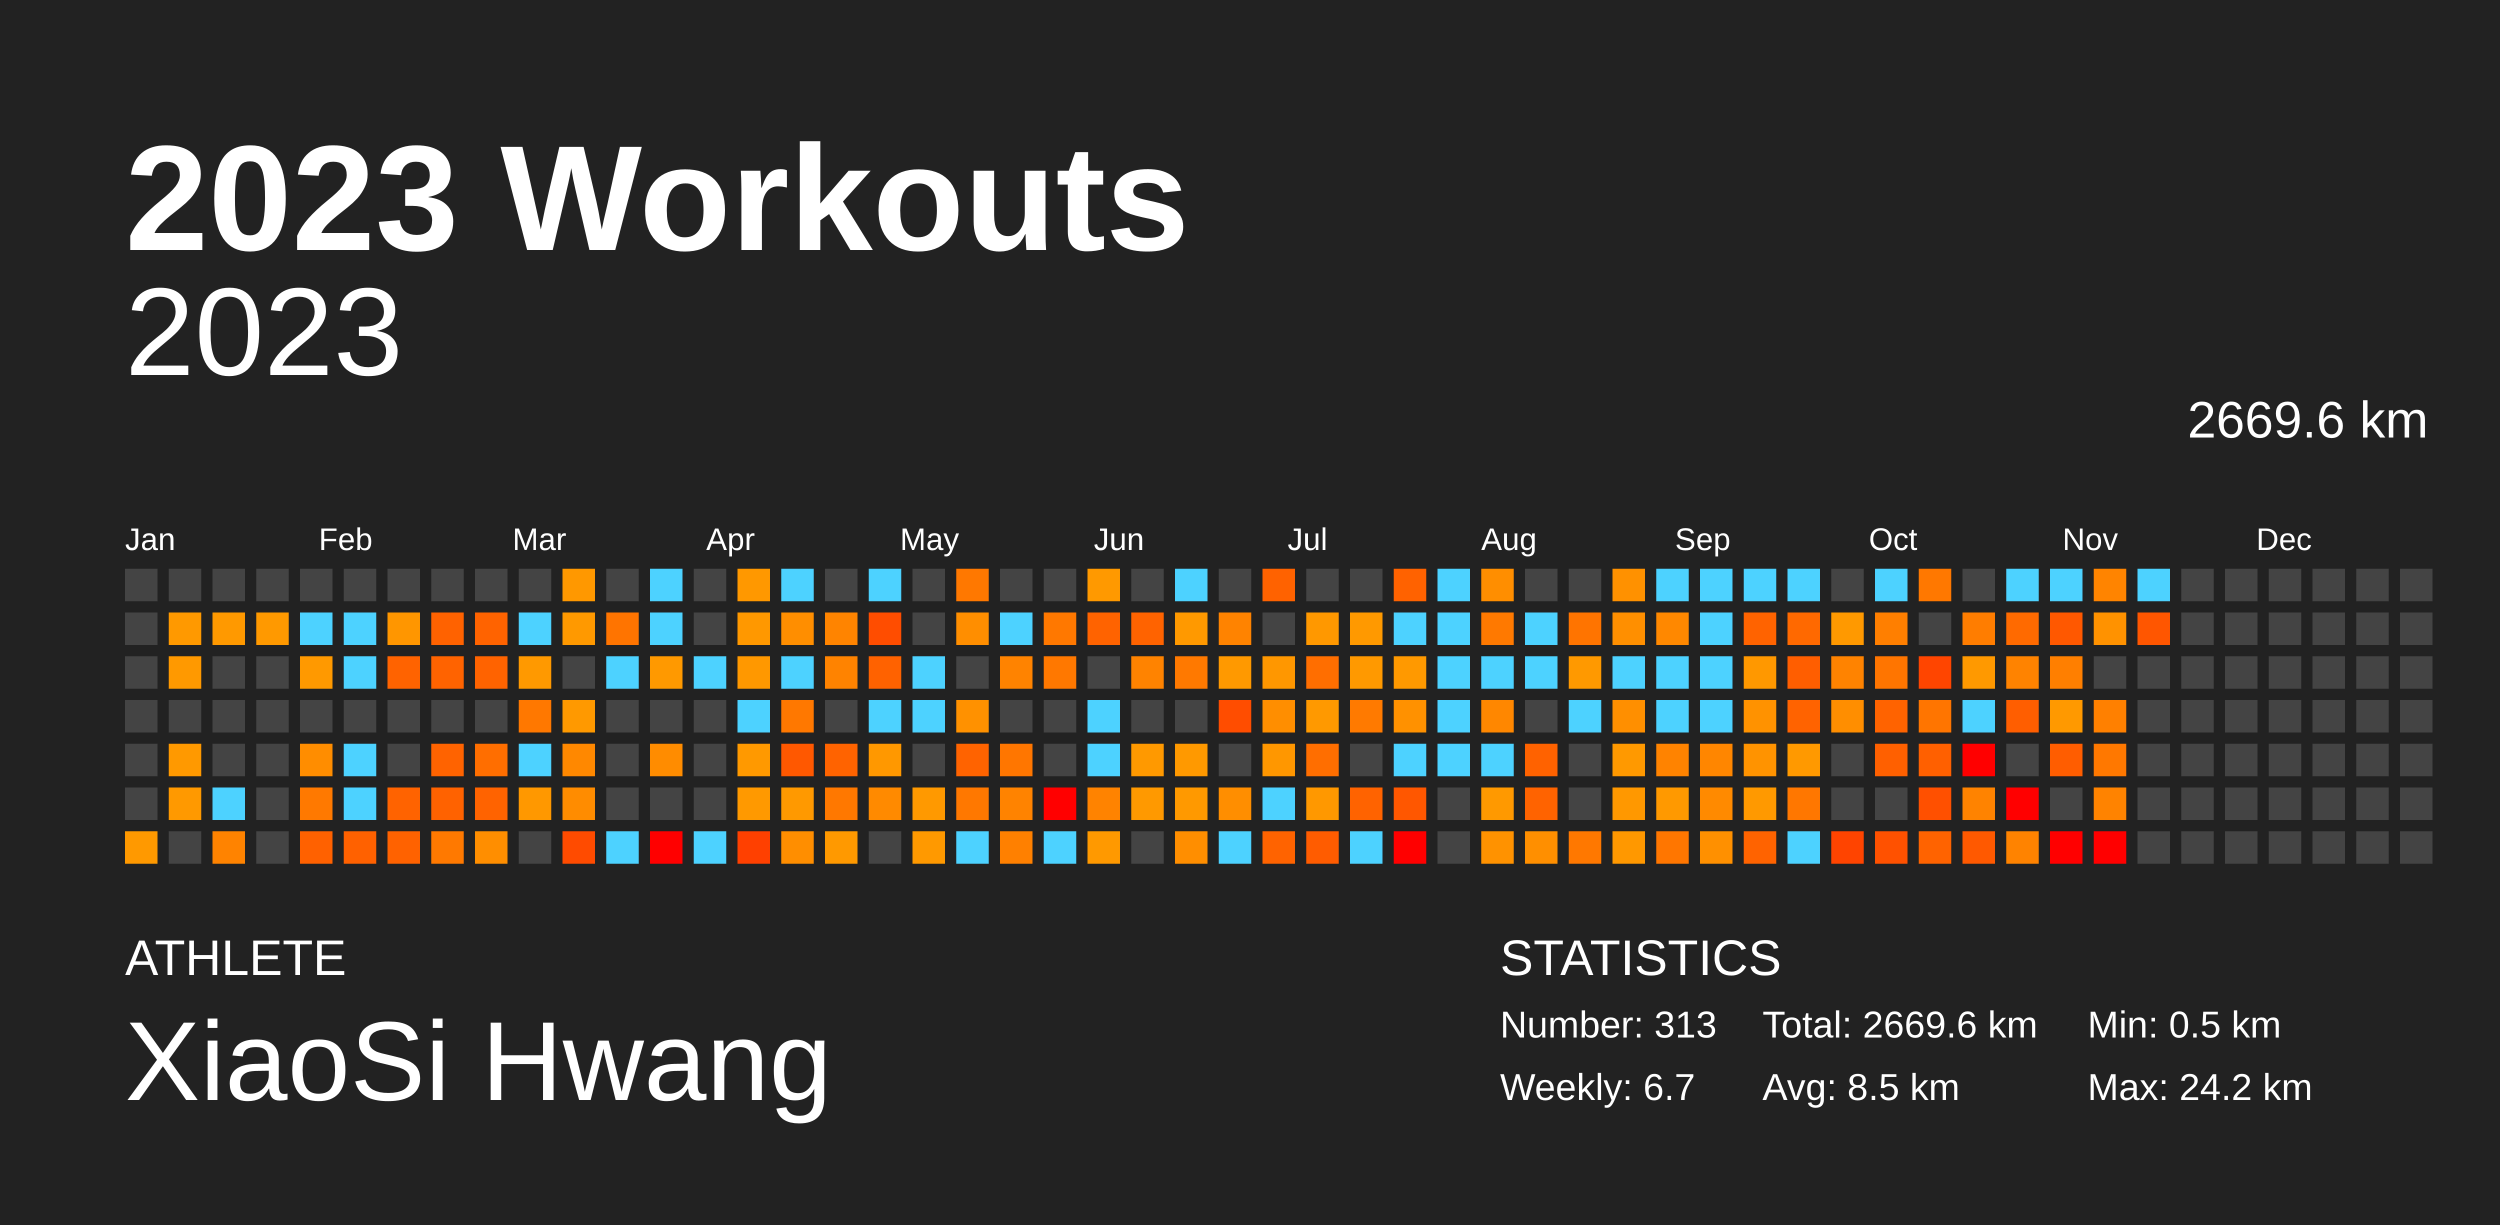
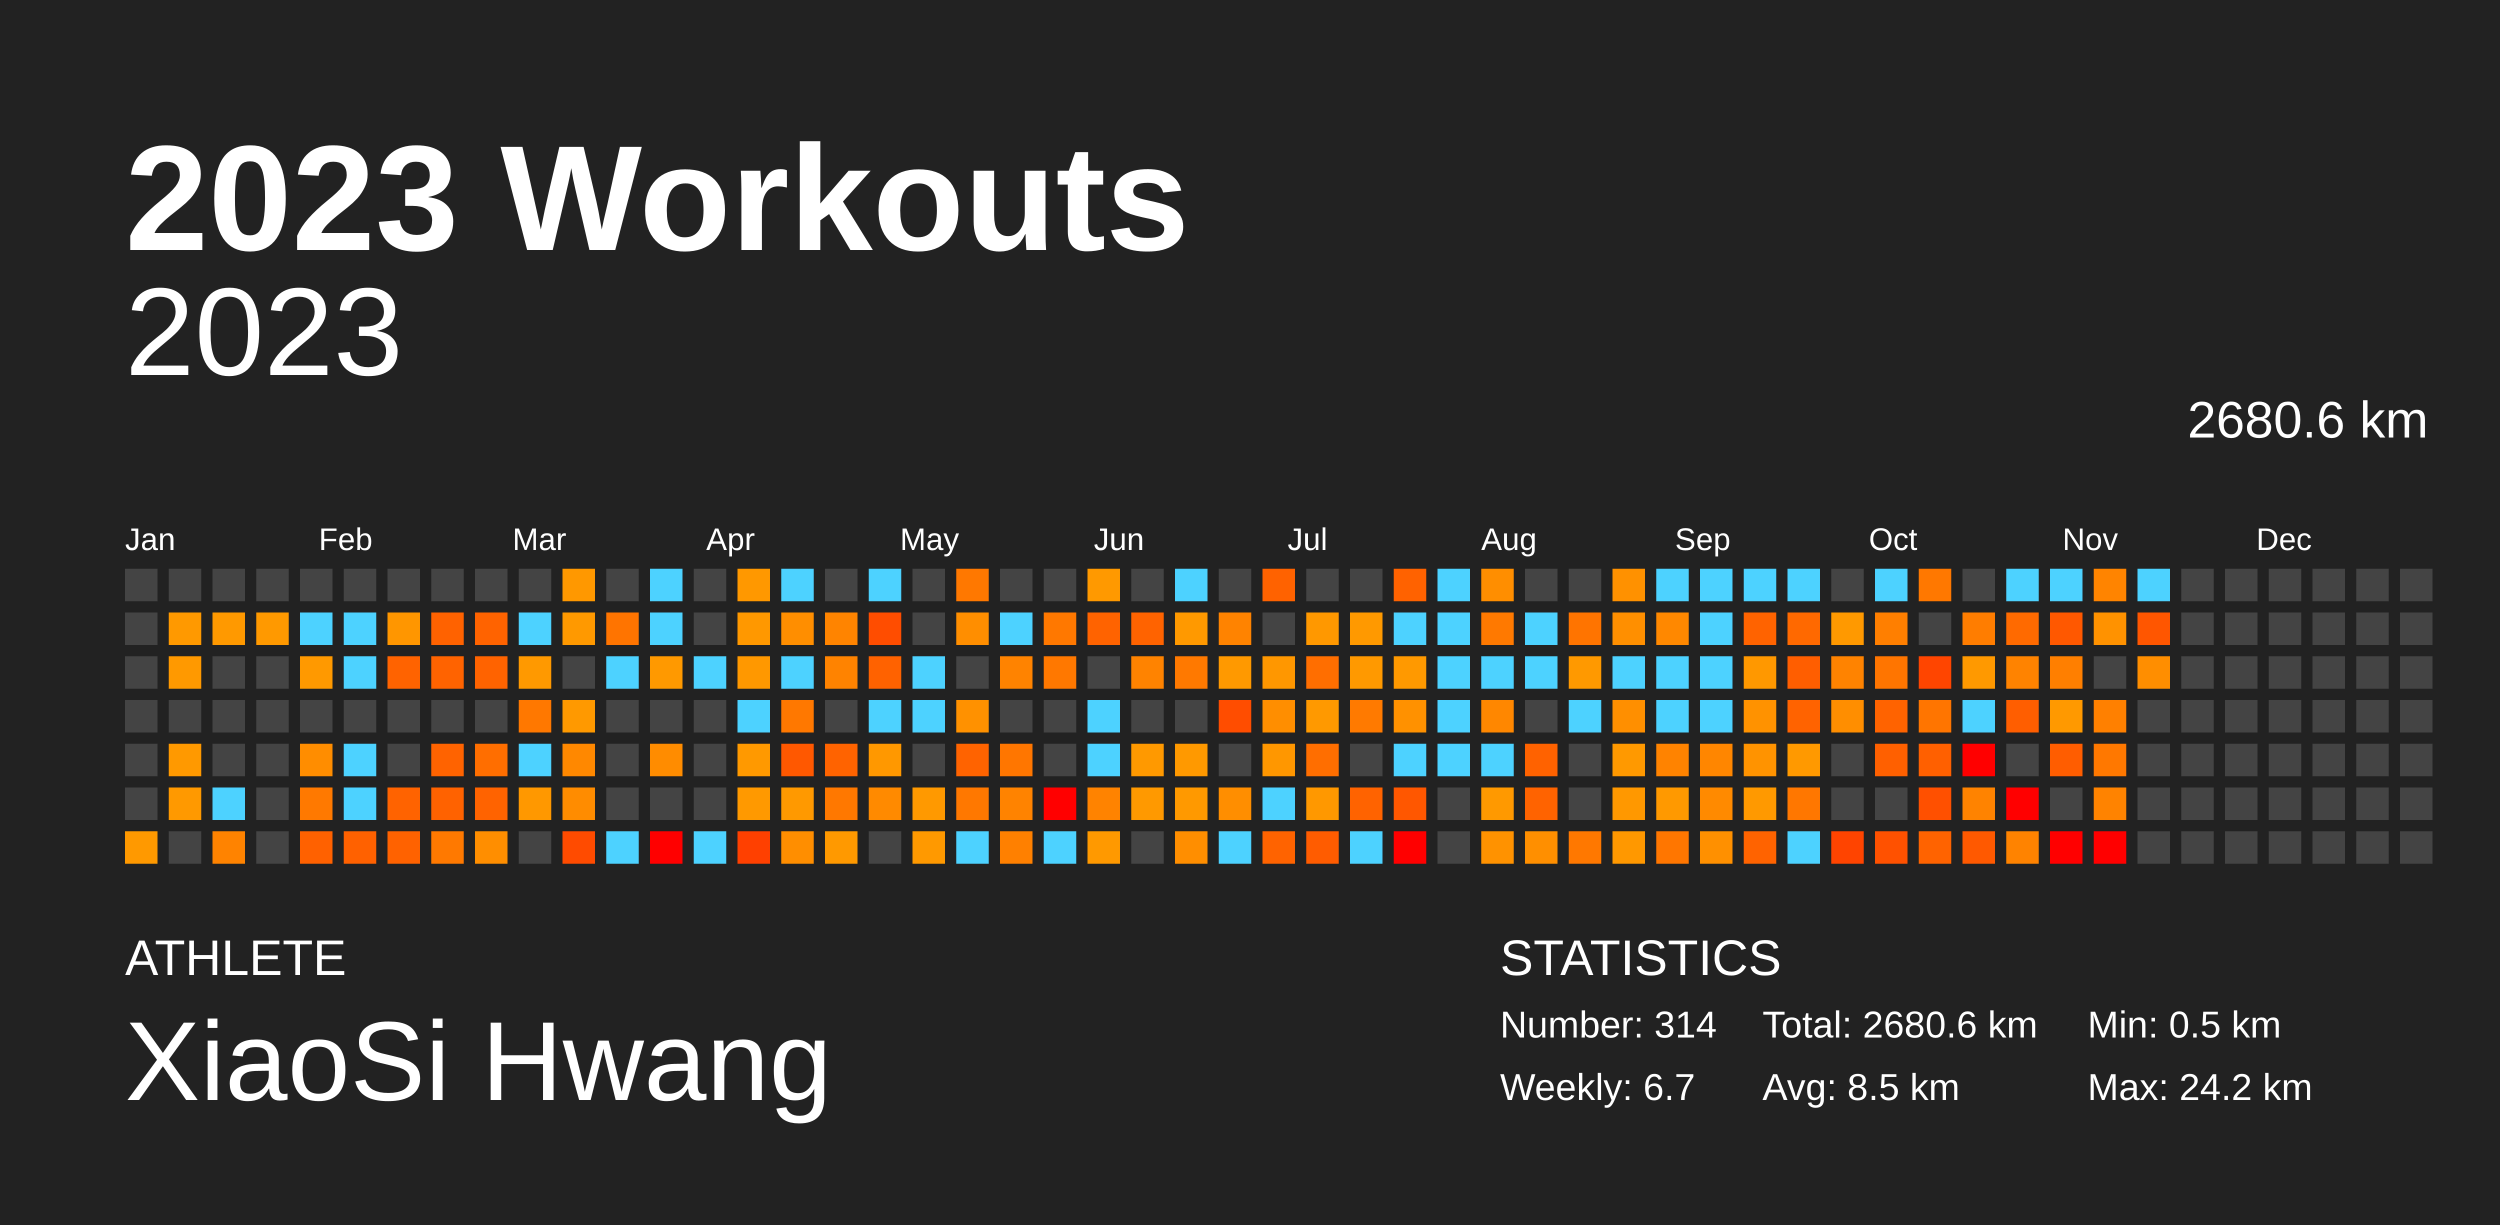
<svg xmlns="http://www.w3.org/2000/svg" baseProfile="full" height="98mm" version="1.1" viewBox="0,0,200,98" width="200mm">
  <defs />
  <rect fill="#222222" height="98" width="200" x="0" y="0" />
  <text fill="#FFFFFF" style="font-size:12px; font-family:Arial; font-weight:bold;" x="10" y="20">2023 Workouts</text>
  <text fill="#FFFFFF" style="font-size:4px; font-family:Arial" x="10" y="78">ATHLETE</text>
  <text fill="#FFFFFF" style="font-size:9px; font-family:Arial" x="10" y="88">XiaoSi Hwang</text>
  <text fill="#FFFFFF" style="font-size:4px; font-family:Arial" x="120" y="78">STATISTICS</text>
-   <text fill="#FFFFFF" style="font-size:3px; font-family:Arial" x="120" y="83">Number: 313</text>
+   <text fill="#FFFFFF" style="font-size:3px; font-family:Arial" x="120" y="83">Number: 314</text>
  <text fill="#FFFFFF" style="font-size:3px; font-family:Arial" x="120" y="88">Weekly: 6.7</text>
-   <text fill="#FFFFFF" style="font-size:3px; font-family:Arial" x="141" y="83">Total: 2669.6 km</text>
+   <text fill="#FFFFFF" style="font-size:3px; font-family:Arial" x="141" y="83">Total: 2680.6 km</text>
  <text fill="#FFFFFF" style="font-size:3px; font-family:Arial" x="141" y="88">Avg: 8.5 km</text>
  <text fill="#FFFFFF" style="font-size:3px; font-family:Arial" x="167" y="83">Min: 0.5 km</text>
  <text fill="#FFFFFF" style="font-size:3px; font-family:Arial" x="167" y="88">Max: 24.2 km</text>
  <text alignment-baseline="hanging" fill="#FFFFFF" style="font-size:10.0px; font-family:Arial;" x="10" y="30">2023</text>
-   <text alignment-baseline="hanging" fill="#FFFFFF" style="font-size:4.125px; font-family:Arial;" x="175" y="35">2669.6 km</text>
+   <text alignment-baseline="hanging" fill="#FFFFFF" style="font-size:4.125px; font-family:Arial;" x="175" y="35">2680.6 km</text>
  <text fill="#FFFFFF" style="font-size:2.5px; font-family:Arial" x="10.0" y="44">Jan</text>
  <text fill="#FFFFFF" style="font-size:2.5px; font-family:Arial" x="25.5" y="44">Feb</text>
  <text fill="#FFFFFF" style="font-size:2.5px; font-family:Arial" x="41.0" y="44">Mar</text>
  <text fill="#FFFFFF" style="font-size:2.5px; font-family:Arial" x="56.5" y="44">Apr</text>
  <text fill="#FFFFFF" style="font-size:2.5px; font-family:Arial" x="72.0" y="44">May</text>
  <text fill="#FFFFFF" style="font-size:2.5px; font-family:Arial" x="87.5" y="44">Jun</text>
  <text fill="#FFFFFF" style="font-size:2.5px; font-family:Arial" x="103.0" y="44">Jul</text>
  <text fill="#FFFFFF" style="font-size:2.5px; font-family:Arial" x="118.5" y="44">Aug</text>
  <text fill="#FFFFFF" style="font-size:2.5px; font-family:Arial" x="134.0" y="44">Sep</text>
  <text fill="#FFFFFF" style="font-size:2.5px; font-family:Arial" x="149.5" y="44">Oct</text>
  <text fill="#FFFFFF" style="font-size:2.5px; font-family:Arial" x="165.0" y="44">Nov</text>
  <text fill="#FFFFFF" style="font-size:2.5px; font-family:Arial" x="180.5" y="44">Dec</text>
  <rect fill="#444444" height="2.6" width="2.6" x="10.0" y="45.5" />
  <rect fill="#444444" height="2.6" width="2.6" x="10.0" y="49.0" />
  <rect fill="#444444" height="2.6" width="2.6" x="10.0" y="52.5" />
  <rect fill="#444444" height="2.6" width="2.6" x="10.0" y="56.0" />
  <rect fill="#444444" height="2.6" width="2.6" x="10.0" y="59.5" />
  <rect fill="#444444" height="2.6" width="2.6" x="10.0" y="63.0" />
  <rect fill="#ff9900" height="2.6" width="2.6" x="10.0" y="66.5" />
  <rect fill="#444444" height="2.6" width="2.6" x="13.5" y="45.5" />
  <rect fill="#ff9900" height="2.6" width="2.6" x="13.5" y="49.0" />
  <rect fill="#ff9900" height="2.6" width="2.6" x="13.5" y="52.5" />
  <rect fill="#444444" height="2.6" width="2.6" x="13.5" y="56.0" />
  <rect fill="#ff9900" height="2.6" width="2.6" x="13.5" y="59.5" />
  <rect fill="#ff9900" height="2.6" width="2.6" x="13.5" y="63.0" />
  <rect fill="#444444" height="2.6" width="2.6" x="13.5" y="66.5" />
  <rect fill="#444444" height="2.6" width="2.6" x="17.0" y="45.5" />
  <rect fill="#ff9900" height="2.6" width="2.6" x="17.0" y="49.0" />
  <rect fill="#444444" height="2.6" width="2.6" x="17.0" y="52.5" />
  <rect fill="#444444" height="2.6" width="2.6" x="17.0" y="56.0" />
  <rect fill="#444444" height="2.6" width="2.6" x="17.0" y="59.5" />
  <rect fill="#4dd2ff" height="2.6" width="2.6" x="17.0" y="63.0" />
  <rect fill="#ff8300" height="2.6" width="2.6" x="17.0" y="66.5" />
  <rect fill="#444444" height="2.6" width="2.6" x="20.5" y="45.5" />
  <rect fill="#ff9900" height="2.6" width="2.6" x="20.5" y="49.0" />
  <rect fill="#444444" height="2.6" width="2.6" x="20.5" y="52.5" />
  <rect fill="#444444" height="2.6" width="2.6" x="20.5" y="56.0" />
  <rect fill="#444444" height="2.6" width="2.6" x="20.5" y="59.5" />
  <rect fill="#444444" height="2.6" width="2.6" x="20.5" y="63.0" />
  <rect fill="#444444" height="2.6" width="2.6" x="20.5" y="66.5" />
  <rect fill="#444444" height="2.6" width="2.6" x="24.0" y="45.5" />
  <rect fill="#4dd2ff" height="2.6" width="2.6" x="24.0" y="49.0" />
  <rect fill="#ff9900" height="2.6" width="2.6" x="24.0" y="52.5" />
  <rect fill="#444444" height="2.6" width="2.6" x="24.0" y="56.0" />
  <rect fill="#ff8d00" height="2.6" width="2.6" x="24.0" y="59.5" />
  <rect fill="#ff7900" height="2.6" width="2.6" x="24.0" y="63.0" />
  <rect fill="#ff6100" height="2.6" width="2.6" x="24.0" y="66.5" />
  <rect fill="#444444" height="2.6" width="2.6" x="27.5" y="45.5" />
  <rect fill="#4dd2ff" height="2.6" width="2.6" x="27.5" y="49.0" />
  <rect fill="#4dd2ff" height="2.6" width="2.6" x="27.5" y="52.5" />
  <rect fill="#444444" height="2.6" width="2.6" x="27.5" y="56.0" />
  <rect fill="#4dd2ff" height="2.6" width="2.6" x="27.5" y="59.5" />
  <rect fill="#4dd2ff" height="2.6" width="2.6" x="27.5" y="63.0" />
  <rect fill="#ff6100" height="2.6" width="2.6" x="27.5" y="66.5" />
  <rect fill="#444444" height="2.6" width="2.6" x="31.0" y="45.5" />
  <rect fill="#ff9600" height="2.6" width="2.6" x="31.0" y="49.0" />
  <rect fill="#ff6300" height="2.6" width="2.6" x="31.0" y="52.5" />
  <rect fill="#444444" height="2.6" width="2.6" x="31.0" y="56.0" />
  <rect fill="#444444" height="2.6" width="2.6" x="31.0" y="59.5" />
  <rect fill="#ff6300" height="2.6" width="2.6" x="31.0" y="63.0" />
  <rect fill="#ff6200" height="2.6" width="2.6" x="31.0" y="66.5" />
  <rect fill="#444444" height="2.6" width="2.6" x="34.5" y="45.5" />
  <rect fill="#ff6200" height="2.6" width="2.6" x="34.5" y="49.0" />
  <rect fill="#ff6300" height="2.6" width="2.6" x="34.5" y="52.5" />
  <rect fill="#444444" height="2.6" width="2.6" x="34.5" y="56.0" />
  <rect fill="#ff6300" height="2.6" width="2.6" x="34.5" y="59.5" />
  <rect fill="#ff6200" height="2.6" width="2.6" x="34.5" y="63.0" />
  <rect fill="#ff7900" height="2.6" width="2.6" x="34.5" y="66.5" />
  <rect fill="#444444" height="2.6" width="2.6" x="38.0" y="45.5" />
  <rect fill="#ff6300" height="2.6" width="2.6" x="38.0" y="49.0" />
  <rect fill="#ff6300" height="2.6" width="2.6" x="38.0" y="52.5" />
  <rect fill="#444444" height="2.6" width="2.6" x="38.0" y="56.0" />
  <rect fill="#ff6e00" height="2.6" width="2.6" x="38.0" y="59.5" />
  <rect fill="#ff6300" height="2.6" width="2.6" x="38.0" y="63.0" />
  <rect fill="#ff8e00" height="2.6" width="2.6" x="38.0" y="66.5" />
  <rect fill="#444444" height="2.6" width="2.6" x="41.5" y="45.5" />
  <rect fill="#4dd2ff" height="2.6" width="2.6" x="41.5" y="49.0" />
  <rect fill="#ff9900" height="2.6" width="2.6" x="41.5" y="52.5" />
  <rect fill="#ff7800" height="2.6" width="2.6" x="41.5" y="56.0" />
  <rect fill="#4dd2ff" height="2.6" width="2.6" x="41.5" y="59.5" />
  <rect fill="#ff9800" height="2.6" width="2.6" x="41.5" y="63.0" />
  <rect fill="#444444" height="2.6" width="2.6" x="41.5" y="66.5" />
  <rect fill="#ff9800" height="2.6" width="2.6" x="45.0" y="45.5" />
  <rect fill="#ff9900" height="2.6" width="2.6" x="45.0" y="49.0" />
  <rect fill="#444444" height="2.6" width="2.6" x="45.0" y="52.5" />
  <rect fill="#ff9900" height="2.6" width="2.6" x="45.0" y="56.0" />
  <rect fill="#ff8800" height="2.6" width="2.6" x="45.0" y="59.5" />
  <rect fill="#ff8c00" height="2.6" width="2.6" x="45.0" y="63.0" />
  <rect fill="#ff4b00" height="2.6" width="2.6" x="45.0" y="66.5" />
  <rect fill="#444444" height="2.6" width="2.6" x="48.5" y="45.5" />
  <rect fill="#ff7400" height="2.6" width="2.6" x="48.5" y="49.0" />
  <rect fill="#4dd2ff" height="2.6" width="2.6" x="48.5" y="52.5" />
  <rect fill="#444444" height="2.6" width="2.6" x="48.5" y="56.0" />
  <rect fill="#444444" height="2.6" width="2.6" x="48.5" y="59.5" />
  <rect fill="#444444" height="2.6" width="2.6" x="48.5" y="63.0" />
  <rect fill="#4dd2ff" height="2.6" width="2.6" x="48.5" y="66.5" />
  <rect fill="#4dd2ff" height="2.6" width="2.6" x="52.0" y="45.5" />
  <rect fill="#4dd2ff" height="2.6" width="2.6" x="52.0" y="49.0" />
  <rect fill="#ff9900" height="2.6" width="2.6" x="52.0" y="52.5" />
  <rect fill="#444444" height="2.6" width="2.6" x="52.0" y="56.0" />
  <rect fill="#ff8c00" height="2.6" width="2.6" x="52.0" y="59.5" />
  <rect fill="#444444" height="2.6" width="2.6" x="52.0" y="63.0" />
  <rect fill="red" height="2.6" width="2.6" x="52.0" y="66.5" />
  <rect fill="#444444" height="2.6" width="2.6" x="55.5" y="45.5" />
  <rect fill="#444444" height="2.6" width="2.6" x="55.5" y="49.0" />
  <rect fill="#4dd2ff" height="2.6" width="2.6" x="55.5" y="52.5" />
  <rect fill="#444444" height="2.6" width="2.6" x="55.5" y="56.0" />
  <rect fill="#444444" height="2.6" width="2.6" x="55.5" y="59.5" />
  <rect fill="#444444" height="2.6" width="2.6" x="55.5" y="63.0" />
  <rect fill="#4dd2ff" height="2.6" width="2.6" x="55.5" y="66.5" />
  <rect fill="#ff9800" height="2.6" width="2.6" x="59.0" y="45.5" />
  <rect fill="#ff9800" height="2.6" width="2.6" x="59.0" y="49.0" />
  <rect fill="#ff9800" height="2.6" width="2.6" x="59.0" y="52.5" />
  <rect fill="#4dd2ff" height="2.6" width="2.6" x="59.0" y="56.0" />
  <rect fill="#ff9900" height="2.6" width="2.6" x="59.0" y="59.5" />
  <rect fill="#ff9900" height="2.6" width="2.6" x="59.0" y="63.0" />
  <rect fill="#ff4000" height="2.6" width="2.6" x="59.0" y="66.5" />
  <rect fill="#4dd2ff" height="2.6" width="2.6" x="62.5" y="45.5" />
  <rect fill="#ff8e00" height="2.6" width="2.6" x="62.5" y="49.0" />
  <rect fill="#4dd2ff" height="2.6" width="2.6" x="62.5" y="52.5" />
  <rect fill="#ff7800" height="2.6" width="2.6" x="62.5" y="56.0" />
  <rect fill="#ff5800" height="2.6" width="2.6" x="62.5" y="59.5" />
  <rect fill="#ff9900" height="2.6" width="2.6" x="62.5" y="63.0" />
  <rect fill="#ff8e00" height="2.6" width="2.6" x="62.5" y="66.5" />
  <rect fill="#444444" height="2.6" width="2.6" x="66.0" y="45.5" />
  <rect fill="#ff8400" height="2.6" width="2.6" x="66.0" y="49.0" />
  <rect fill="#ff8300" height="2.6" width="2.6" x="66.0" y="52.5" />
  <rect fill="#444444" height="2.6" width="2.6" x="66.0" y="56.0" />
  <rect fill="#ff6300" height="2.6" width="2.6" x="66.0" y="59.5" />
  <rect fill="#ff7800" height="2.6" width="2.6" x="66.0" y="63.0" />
  <rect fill="#ff9900" height="2.6" width="2.6" x="66.0" y="66.5" />
  <rect fill="#4dd2ff" height="2.6" width="2.6" x="69.5" y="45.5" />
  <rect fill="#ff4d00" height="2.6" width="2.6" x="69.5" y="49.0" />
  <rect fill="#ff6200" height="2.6" width="2.6" x="69.5" y="52.5" />
  <rect fill="#4dd2ff" height="2.6" width="2.6" x="69.5" y="56.0" />
  <rect fill="#ff9800" height="2.6" width="2.6" x="69.5" y="59.5" />
  <rect fill="#ff8a00" height="2.6" width="2.6" x="69.5" y="63.0" />
  <rect fill="#444444" height="2.6" width="2.6" x="69.5" y="66.5" />
  <rect fill="#444444" height="2.6" width="2.6" x="73.0" y="45.5" />
  <rect fill="#444444" height="2.6" width="2.6" x="73.0" y="49.0" />
  <rect fill="#4dd2ff" height="2.6" width="2.6" x="73.0" y="52.5" />
  <rect fill="#4dd2ff" height="2.6" width="2.6" x="73.0" y="56.0" />
  <rect fill="#444444" height="2.6" width="2.6" x="73.0" y="59.5" />
  <rect fill="#ff9900" height="2.6" width="2.6" x="73.0" y="63.0" />
  <rect fill="#ff9900" height="2.6" width="2.6" x="73.0" y="66.5" />
  <rect fill="#ff7800" height="2.6" width="2.6" x="76.5" y="45.5" />
  <rect fill="#ff8e00" height="2.6" width="2.6" x="76.5" y="49.0" />
  <rect fill="#444444" height="2.6" width="2.6" x="76.5" y="52.5" />
  <rect fill="#ff9100" height="2.6" width="2.6" x="76.5" y="56.0" />
  <rect fill="#ff6300" height="2.6" width="2.6" x="76.5" y="59.5" />
  <rect fill="#ff7800" height="2.6" width="2.6" x="76.5" y="63.0" />
  <rect fill="#4dd2ff" height="2.6" width="2.6" x="76.5" y="66.5" />
  <rect fill="#444444" height="2.6" width="2.6" x="80.0" y="45.5" />
  <rect fill="#4dd2ff" height="2.6" width="2.6" x="80.0" y="49.0" />
  <rect fill="#ff8300" height="2.6" width="2.6" x="80.0" y="52.5" />
  <rect fill="#444444" height="2.6" width="2.6" x="80.0" y="56.0" />
  <rect fill="#ff7600" height="2.6" width="2.6" x="80.0" y="59.5" />
  <rect fill="#ff8300" height="2.6" width="2.6" x="80.0" y="63.0" />
  <rect fill="#ff8000" height="2.6" width="2.6" x="80.0" y="66.5" />
  <rect fill="#444444" height="2.6" width="2.6" x="83.5" y="45.5" />
  <rect fill="#ff7800" height="2.6" width="2.6" x="83.5" y="49.0" />
  <rect fill="#ff7800" height="2.6" width="2.6" x="83.5" y="52.5" />
  <rect fill="#444444" height="2.6" width="2.6" x="83.5" y="56.0" />
  <rect fill="#444444" height="2.6" width="2.6" x="83.5" y="59.5" />
  <rect fill="red" height="2.6" width="2.6" x="83.5" y="63.0" />
  <rect fill="#4dd2ff" height="2.6" width="2.6" x="83.5" y="66.5" />
  <rect fill="#ff9900" height="2.6" width="2.6" x="87.0" y="45.5" />
  <rect fill="#ff6300" height="2.6" width="2.6" x="87.0" y="49.0" />
  <rect fill="#444444" height="2.6" width="2.6" x="87.0" y="52.5" />
  <rect fill="#4dd2ff" height="2.6" width="2.6" x="87.0" y="56.0" />
  <rect fill="#4dd2ff" height="2.6" width="2.6" x="87.0" y="59.5" />
  <rect fill="#ff8300" height="2.6" width="2.6" x="87.0" y="63.0" />
  <rect fill="#ff9900" height="2.6" width="2.6" x="87.0" y="66.5" />
  <rect fill="#444444" height="2.6" width="2.6" x="90.5" y="45.5" />
  <rect fill="#ff6300" height="2.6" width="2.6" x="90.5" y="49.0" />
  <rect fill="#ff8300" height="2.6" width="2.6" x="90.5" y="52.5" />
  <rect fill="#444444" height="2.6" width="2.6" x="90.5" y="56.0" />
  <rect fill="#ff9900" height="2.6" width="2.6" x="90.5" y="59.5" />
  <rect fill="#ff9900" height="2.6" width="2.6" x="90.5" y="63.0" />
  <rect fill="#444444" height="2.6" width="2.6" x="90.5" y="66.5" />
  <rect fill="#4dd2ff" height="2.6" width="2.6" x="94.0" y="45.5" />
  <rect fill="#ff9900" height="2.6" width="2.6" x="94.0" y="49.0" />
  <rect fill="#ff7900" height="2.6" width="2.6" x="94.0" y="52.5" />
  <rect fill="#444444" height="2.6" width="2.6" x="94.0" y="56.0" />
  <rect fill="#ff9900" height="2.6" width="2.6" x="94.0" y="59.5" />
  <rect fill="#ff9900" height="2.6" width="2.6" x="94.0" y="63.0" />
  <rect fill="#ff8e00" height="2.6" width="2.6" x="94.0" y="66.5" />
  <rect fill="#444444" height="2.6" width="2.6" x="97.5" y="45.5" />
  <rect fill="#ff8300" height="2.6" width="2.6" x="97.5" y="49.0" />
  <rect fill="#ff9900" height="2.6" width="2.6" x="97.5" y="52.5" />
  <rect fill="#ff4d00" height="2.6" width="2.6" x="97.5" y="56.0" />
  <rect fill="#444444" height="2.6" width="2.6" x="97.5" y="59.5" />
  <rect fill="#ff8e00" height="2.6" width="2.6" x="97.5" y="63.0" />
  <rect fill="#4dd2ff" height="2.6" width="2.6" x="97.5" y="66.5" />
  <rect fill="#ff6200" height="2.6" width="2.6" x="101.0" y="45.5" />
  <rect fill="#444444" height="2.6" width="2.6" x="101.0" y="49.0" />
  <rect fill="#ff9700" height="2.6" width="2.6" x="101.0" y="52.5" />
  <rect fill="#ff8e00" height="2.6" width="2.6" x="101.0" y="56.0" />
  <rect fill="#ff9700" height="2.6" width="2.6" x="101.0" y="59.5" />
  <rect fill="#4dd2ff" height="2.6" width="2.6" x="101.0" y="63.0" />
  <rect fill="#ff6300" height="2.6" width="2.6" x="101.0" y="66.5" />
  <rect fill="#444444" height="2.6" width="2.6" x="104.5" y="45.5" />
  <rect fill="#ff9800" height="2.6" width="2.6" x="104.5" y="49.0" />
  <rect fill="#ff6e00" height="2.6" width="2.6" x="104.5" y="52.5" />
  <rect fill="#ff9900" height="2.6" width="2.6" x="104.5" y="56.0" />
  <rect fill="#ff6e00" height="2.6" width="2.6" x="104.5" y="59.5" />
  <rect fill="#ff9800" height="2.6" width="2.6" x="104.5" y="63.0" />
  <rect fill="#ff5c00" height="2.6" width="2.6" x="104.5" y="66.5" />
  <rect fill="#444444" height="2.6" width="2.6" x="108.0" y="45.5" />
  <rect fill="#ff9900" height="2.6" width="2.6" x="108.0" y="49.0" />
  <rect fill="#ff9900" height="2.6" width="2.6" x="108.0" y="52.5" />
  <rect fill="#ff7a00" height="2.6" width="2.6" x="108.0" y="56.0" />
  <rect fill="#444444" height="2.6" width="2.6" x="108.0" y="59.5" />
  <rect fill="#ff6300" height="2.6" width="2.6" x="108.0" y="63.0" />
  <rect fill="#4dd2ff" height="2.6" width="2.6" x="108.0" y="66.5" />
  <rect fill="#ff6200" height="2.6" width="2.6" x="111.5" y="45.5" />
  <rect fill="#4dd2ff" height="2.6" width="2.6" x="111.5" y="49.0" />
  <rect fill="#ff9900" height="2.6" width="2.6" x="111.5" y="52.5" />
  <rect fill="#ff9100" height="2.6" width="2.6" x="111.5" y="56.0" />
  <rect fill="#4dd2ff" height="2.6" width="2.6" x="111.5" y="59.5" />
  <rect fill="#ff5700" height="2.6" width="2.6" x="111.5" y="63.0" />
  <rect fill="red" height="2.6" width="2.6" x="111.5" y="66.5" />
  <rect fill="#4dd2ff" height="2.6" width="2.6" x="115.0" y="45.5" />
  <rect fill="#4dd2ff" height="2.6" width="2.6" x="115.0" y="49.0" />
  <rect fill="#4dd2ff" height="2.6" width="2.6" x="115.0" y="52.5" />
  <rect fill="#4dd2ff" height="2.6" width="2.6" x="115.0" y="56.0" />
  <rect fill="#4dd2ff" height="2.6" width="2.6" x="115.0" y="59.5" />
  <rect fill="#444444" height="2.6" width="2.6" x="115.0" y="63.0" />
  <rect fill="#444444" height="2.6" width="2.6" x="115.0" y="66.5" />
  <rect fill="#ff8e00" height="2.6" width="2.6" x="118.5" y="45.5" />
  <rect fill="#ff7900" height="2.6" width="2.6" x="118.5" y="49.0" />
  <rect fill="#4dd2ff" height="2.6" width="2.6" x="118.5" y="52.5" />
  <rect fill="#ff8700" height="2.6" width="2.6" x="118.5" y="56.0" />
  <rect fill="#4dd2ff" height="2.6" width="2.6" x="118.5" y="59.5" />
  <rect fill="#ff9900" height="2.6" width="2.6" x="118.5" y="63.0" />
  <rect fill="#ff9200" height="2.6" width="2.6" x="118.5" y="66.5" />
  <rect fill="#444444" height="2.6" width="2.6" x="122.0" y="45.5" />
  <rect fill="#4dd2ff" height="2.6" width="2.6" x="122.0" y="49.0" />
  <rect fill="#4dd2ff" height="2.6" width="2.6" x="122.0" y="52.5" />
  <rect fill="#444444" height="2.6" width="2.6" x="122.0" y="56.0" />
  <rect fill="#ff6200" height="2.6" width="2.6" x="122.0" y="59.5" />
  <rect fill="#ff6300" height="2.6" width="2.6" x="122.0" y="63.0" />
  <rect fill="#ff8f00" height="2.6" width="2.6" x="122.0" y="66.5" />
  <rect fill="#444444" height="2.6" width="2.6" x="125.5" y="45.5" />
  <rect fill="#ff7400" height="2.6" width="2.6" x="125.5" y="49.0" />
  <rect fill="#ff9900" height="2.6" width="2.6" x="125.5" y="52.5" />
  <rect fill="#4dd2ff" height="2.6" width="2.6" x="125.5" y="56.0" />
  <rect fill="#444444" height="2.6" width="2.6" x="125.5" y="59.5" />
  <rect fill="#444444" height="2.6" width="2.6" x="125.5" y="63.0" />
  <rect fill="#ff7800" height="2.6" width="2.6" x="125.5" y="66.5" />
  <rect fill="#ff9100" height="2.6" width="2.6" x="129.0" y="45.5" />
  <rect fill="#ff8f00" height="2.6" width="2.6" x="129.0" y="49.0" />
  <rect fill="#4dd2ff" height="2.6" width="2.6" x="129.0" y="52.5" />
  <rect fill="#ff8f00" height="2.6" width="2.6" x="129.0" y="56.0" />
  <rect fill="#ff9900" height="2.6" width="2.6" x="129.0" y="59.5" />
  <rect fill="#ff9800" height="2.6" width="2.6" x="129.0" y="63.0" />
  <rect fill="#ff9800" height="2.6" width="2.6" x="129.0" y="66.5" />
  <rect fill="#4dd2ff" height="2.6" width="2.6" x="132.5" y="45.5" />
  <rect fill="#ff8800" height="2.6" width="2.6" x="132.5" y="49.0" />
  <rect fill="#4dd2ff" height="2.6" width="2.6" x="132.5" y="52.5" />
  <rect fill="#4dd2ff" height="2.6" width="2.6" x="132.5" y="56.0" />
  <rect fill="#ff8300" height="2.6" width="2.6" x="132.5" y="59.5" />
  <rect fill="#ff9900" height="2.6" width="2.6" x="132.5" y="63.0" />
  <rect fill="#ff7600" height="2.6" width="2.6" x="132.5" y="66.5" />
  <rect fill="#4dd2ff" height="2.6" width="2.6" x="136.0" y="45.5" />
  <rect fill="#4dd2ff" height="2.6" width="2.6" x="136.0" y="49.0" />
  <rect fill="#4dd2ff" height="2.6" width="2.6" x="136.0" y="52.5" />
  <rect fill="#4dd2ff" height="2.6" width="2.6" x="136.0" y="56.0" />
  <rect fill="#ff8600" height="2.6" width="2.6" x="136.0" y="59.5" />
  <rect fill="#ff8a00" height="2.6" width="2.6" x="136.0" y="63.0" />
  <rect fill="#ff9000" height="2.6" width="2.6" x="136.0" y="66.5" />
  <rect fill="#4dd2ff" height="2.6" width="2.6" x="139.5" y="45.5" />
  <rect fill="#ff6300" height="2.6" width="2.6" x="139.5" y="49.0" />
  <rect fill="#ff9800" height="2.6" width="2.6" x="139.5" y="52.5" />
  <rect fill="#ff9200" height="2.6" width="2.6" x="139.5" y="56.0" />
  <rect fill="#ff9300" height="2.6" width="2.6" x="139.5" y="59.5" />
  <rect fill="#ff9900" height="2.6" width="2.6" x="139.5" y="63.0" />
  <rect fill="#ff6300" height="2.6" width="2.6" x="139.5" y="66.5" />
  <rect fill="#4dd2ff" height="2.6" width="2.6" x="143.0" y="45.5" />
  <rect fill="#ff6900" height="2.6" width="2.6" x="143.0" y="49.0" />
  <rect fill="#ff5e00" height="2.6" width="2.6" x="143.0" y="52.5" />
  <rect fill="#ff6300" height="2.6" width="2.6" x="143.0" y="56.0" />
  <rect fill="#ff9900" height="2.6" width="2.6" x="143.0" y="59.5" />
  <rect fill="#ff7700" height="2.6" width="2.6" x="143.0" y="63.0" />
  <rect fill="#4dd2ff" height="2.6" width="2.6" x="143.0" y="66.5" />
  <rect fill="#444444" height="2.6" width="2.6" x="146.5" y="45.5" />
  <rect fill="#ff9900" height="2.6" width="2.6" x="146.5" y="49.0" />
  <rect fill="#ff8300" height="2.6" width="2.6" x="146.5" y="52.5" />
  <rect fill="#ff8e00" height="2.6" width="2.6" x="146.5" y="56.0" />
  <rect fill="#444444" height="2.6" width="2.6" x="146.5" y="59.5" />
  <rect fill="#444444" height="2.6" width="2.6" x="146.5" y="63.0" />
  <rect fill="#ff4400" height="2.6" width="2.6" x="146.5" y="66.5" />
  <rect fill="#4dd2ff" height="2.6" width="2.6" x="150.0" y="45.5" />
  <rect fill="#ff7f00" height="2.6" width="2.6" x="150.0" y="49.0" />
  <rect fill="#ff7500" height="2.6" width="2.6" x="150.0" y="52.5" />
  <rect fill="#ff6300" height="2.6" width="2.6" x="150.0" y="56.0" />
  <rect fill="#ff6000" height="2.6" width="2.6" x="150.0" y="59.5" />
  <rect fill="#444444" height="2.6" width="2.6" x="150.0" y="63.0" />
  <rect fill="#ff5100" height="2.6" width="2.6" x="150.0" y="66.5" />
  <rect fill="#ff7800" height="2.6" width="2.6" x="153.5" y="45.5" />
  <rect fill="#444444" height="2.6" width="2.6" x="153.5" y="49.0" />
  <rect fill="#ff4500" height="2.6" width="2.6" x="153.5" y="52.5" />
  <rect fill="#ff7500" height="2.6" width="2.6" x="153.5" y="56.0" />
  <rect fill="#ff6000" height="2.6" width="2.6" x="153.5" y="59.5" />
  <rect fill="#ff5000" height="2.6" width="2.6" x="153.5" y="63.0" />
  <rect fill="#ff6300" height="2.6" width="2.6" x="153.5" y="66.5" />
  <rect fill="#444444" height="2.6" width="2.6" x="157.0" y="45.5" />
  <rect fill="#ff7d00" height="2.6" width="2.6" x="157.0" y="49.0" />
  <rect fill="#ff9900" height="2.6" width="2.6" x="157.0" y="52.5" />
  <rect fill="#4dd2ff" height="2.6" width="2.6" x="157.0" y="56.0" />
  <rect fill="red" height="2.6" width="2.6" x="157.0" y="59.5" />
  <rect fill="#ff8300" height="2.6" width="2.6" x="157.0" y="63.0" />
  <rect fill="#ff5900" height="2.6" width="2.6" x="157.0" y="66.5" />
  <rect fill="#4dd2ff" height="2.6" width="2.6" x="160.5" y="45.5" />
  <rect fill="#ff6a00" height="2.6" width="2.6" x="160.5" y="49.0" />
  <rect fill="#ff8300" height="2.6" width="2.6" x="160.5" y="52.5" />
  <rect fill="#ff5e00" height="2.6" width="2.6" x="160.5" y="56.0" />
  <rect fill="#444444" height="2.6" width="2.6" x="160.5" y="59.5" />
  <rect fill="red" height="2.6" width="2.6" x="160.5" y="63.0" />
  <rect fill="#ff8300" height="2.6" width="2.6" x="160.5" y="66.5" />
  <rect fill="#4dd2ff" height="2.6" width="2.6" x="164.0" y="45.5" />
  <rect fill="#ff5800" height="2.6" width="2.6" x="164.0" y="49.0" />
  <rect fill="#ff7f00" height="2.6" width="2.6" x="164.0" y="52.5" />
  <rect fill="#ff9900" height="2.6" width="2.6" x="164.0" y="56.0" />
  <rect fill="#ff5d00" height="2.6" width="2.6" x="164.0" y="59.5" />
  <rect fill="#444444" height="2.6" width="2.6" x="164.0" y="63.0" />
  <rect fill="red" height="2.6" width="2.6" x="164.0" y="66.5" />
  <rect fill="#ff8400" height="2.6" width="2.6" x="167.5" y="45.5" />
  <rect fill="#ff9200" height="2.6" width="2.6" x="167.5" y="49.0" />
  <rect fill="#444444" height="2.6" width="2.6" x="167.5" y="52.5" />
  <rect fill="#ff8000" height="2.6" width="2.6" x="167.5" y="56.0" />
  <rect fill="#ff7800" height="2.6" width="2.6" x="167.5" y="59.5" />
  <rect fill="#ff8300" height="2.6" width="2.6" x="167.5" y="63.0" />
  <rect fill="red" height="2.6" width="2.6" x="167.5" y="66.5" />
  <rect fill="#4dd2ff" height="2.6" width="2.6" x="171.0" y="45.5" />
  <rect fill="#ff5600" height="2.6" width="2.6" x="171.0" y="49.0" />
-   <rect fill="#444444" height="2.6" width="2.6" x="171.0" y="52.5" />
+   <rect fill="#ff8e00" height="2.6" width="2.6" x="171.0" y="52.5" />
  <rect fill="#444444" height="2.6" width="2.6" x="171.0" y="56.0" />
  <rect fill="#444444" height="2.6" width="2.6" x="171.0" y="59.5" />
  <rect fill="#444444" height="2.6" width="2.6" x="171.0" y="63.0" />
  <rect fill="#444444" height="2.6" width="2.6" x="171.0" y="66.5" />
  <rect fill="#444444" height="2.6" width="2.6" x="174.5" y="45.5" />
  <rect fill="#444444" height="2.6" width="2.6" x="174.5" y="49.0" />
  <rect fill="#444444" height="2.6" width="2.6" x="174.5" y="52.5" />
  <rect fill="#444444" height="2.6" width="2.6" x="174.5" y="56.0" />
  <rect fill="#444444" height="2.6" width="2.6" x="174.5" y="59.5" />
  <rect fill="#444444" height="2.6" width="2.6" x="174.5" y="63.0" />
  <rect fill="#444444" height="2.6" width="2.6" x="174.5" y="66.5" />
  <rect fill="#444444" height="2.6" width="2.6" x="178.0" y="45.5" />
  <rect fill="#444444" height="2.6" width="2.6" x="178.0" y="49.0" />
  <rect fill="#444444" height="2.6" width="2.6" x="178.0" y="52.5" />
  <rect fill="#444444" height="2.6" width="2.6" x="178.0" y="56.0" />
  <rect fill="#444444" height="2.6" width="2.6" x="178.0" y="59.5" />
  <rect fill="#444444" height="2.6" width="2.6" x="178.0" y="63.0" />
  <rect fill="#444444" height="2.6" width="2.6" x="178.0" y="66.5" />
  <rect fill="#444444" height="2.6" width="2.6" x="181.5" y="45.5" />
  <rect fill="#444444" height="2.6" width="2.6" x="181.5" y="49.0" />
  <rect fill="#444444" height="2.6" width="2.6" x="181.5" y="52.5" />
  <rect fill="#444444" height="2.6" width="2.6" x="181.5" y="56.0" />
  <rect fill="#444444" height="2.6" width="2.6" x="181.5" y="59.5" />
  <rect fill="#444444" height="2.6" width="2.6" x="181.5" y="63.0" />
  <rect fill="#444444" height="2.6" width="2.6" x="181.5" y="66.5" />
  <rect fill="#444444" height="2.6" width="2.6" x="185.0" y="45.5" />
  <rect fill="#444444" height="2.6" width="2.6" x="185.0" y="49.0" />
  <rect fill="#444444" height="2.6" width="2.6" x="185.0" y="52.5" />
  <rect fill="#444444" height="2.6" width="2.6" x="185.0" y="56.0" />
  <rect fill="#444444" height="2.6" width="2.6" x="185.0" y="59.5" />
  <rect fill="#444444" height="2.6" width="2.6" x="185.0" y="63.0" />
  <rect fill="#444444" height="2.6" width="2.6" x="185.0" y="66.5" />
  <rect fill="#444444" height="2.6" width="2.6" x="188.5" y="45.5" />
  <rect fill="#444444" height="2.6" width="2.6" x="188.5" y="49.0" />
  <rect fill="#444444" height="2.6" width="2.6" x="188.5" y="52.5" />
  <rect fill="#444444" height="2.6" width="2.6" x="188.5" y="56.0" />
  <rect fill="#444444" height="2.6" width="2.6" x="188.5" y="59.5" />
  <rect fill="#444444" height="2.6" width="2.6" x="188.5" y="63.0" />
  <rect fill="#444444" height="2.6" width="2.6" x="188.5" y="66.5" />
  <rect fill="#444444" height="2.6" width="2.6" x="192.0" y="45.5" />
  <rect fill="#444444" height="2.6" width="2.6" x="192.0" y="49.0" />
  <rect fill="#444444" height="2.6" width="2.6" x="192.0" y="52.5" />
  <rect fill="#444444" height="2.6" width="2.6" x="192.0" y="56.0" />
  <rect fill="#444444" height="2.6" width="2.6" x="192.0" y="59.5" />
  <rect fill="#444444" height="2.6" width="2.6" x="192.0" y="63.0" />
  <rect fill="#444444" height="2.6" width="2.6" x="192.0" y="66.5" />
</svg>
